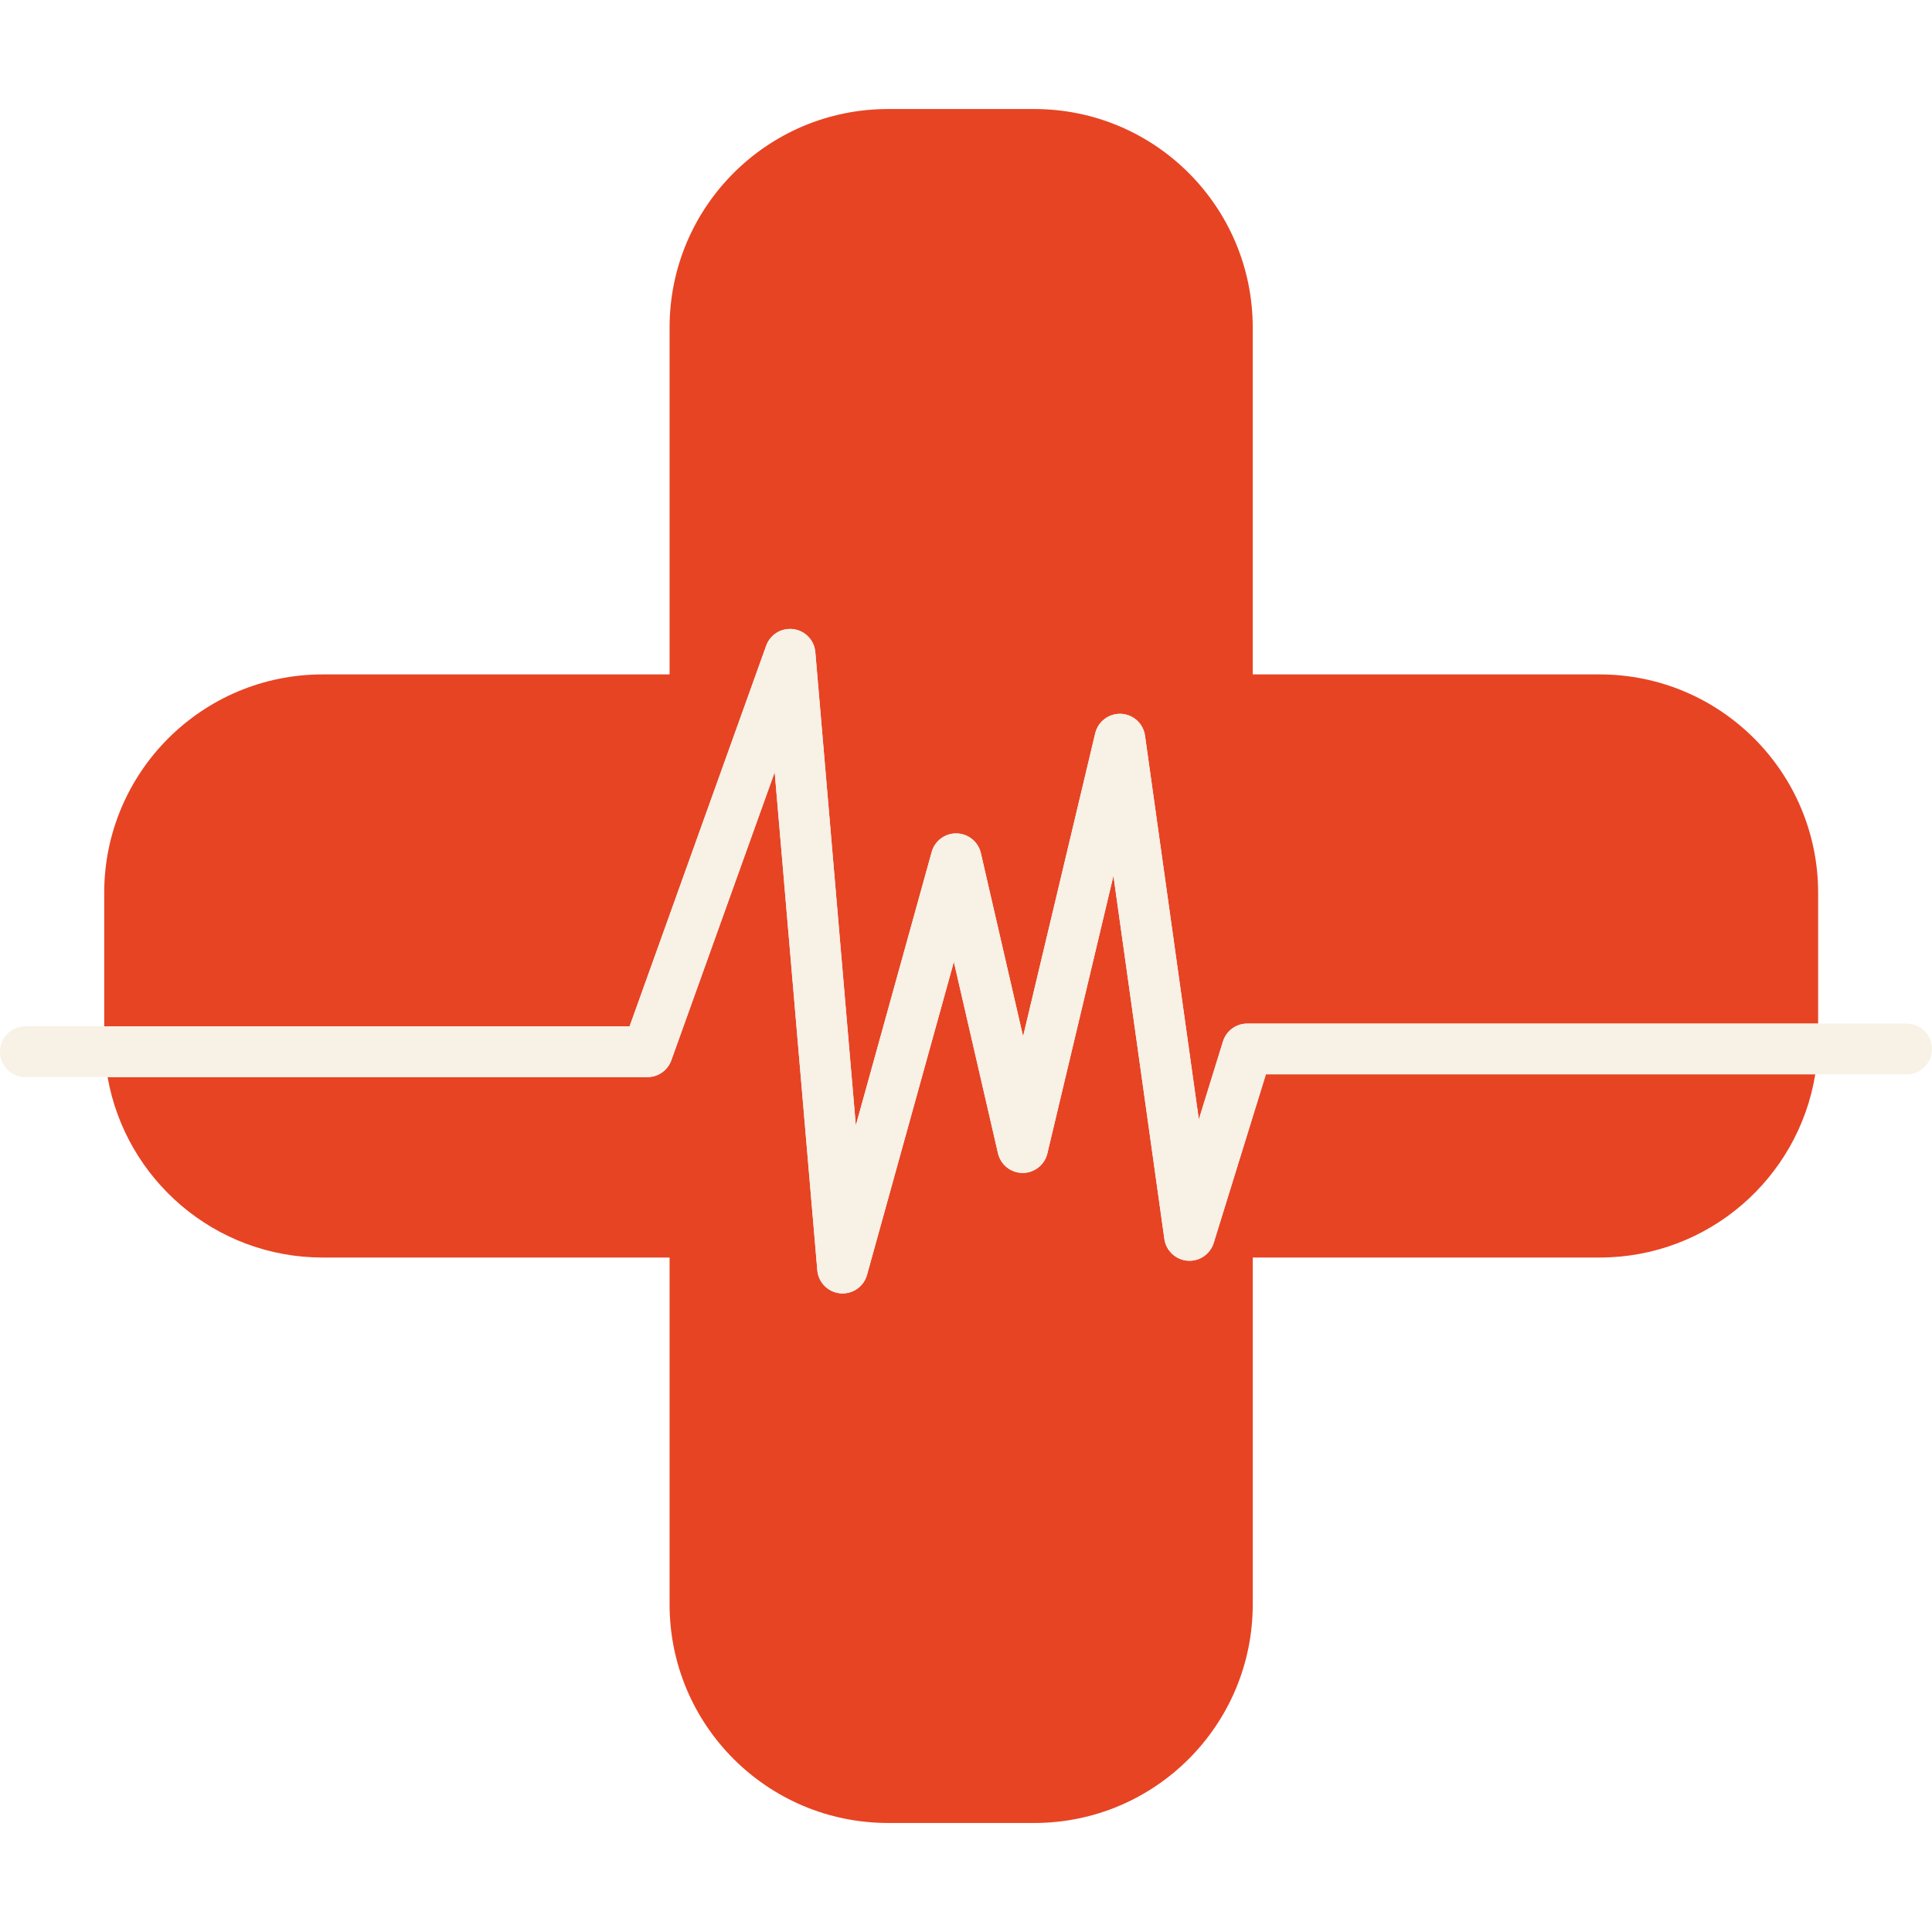
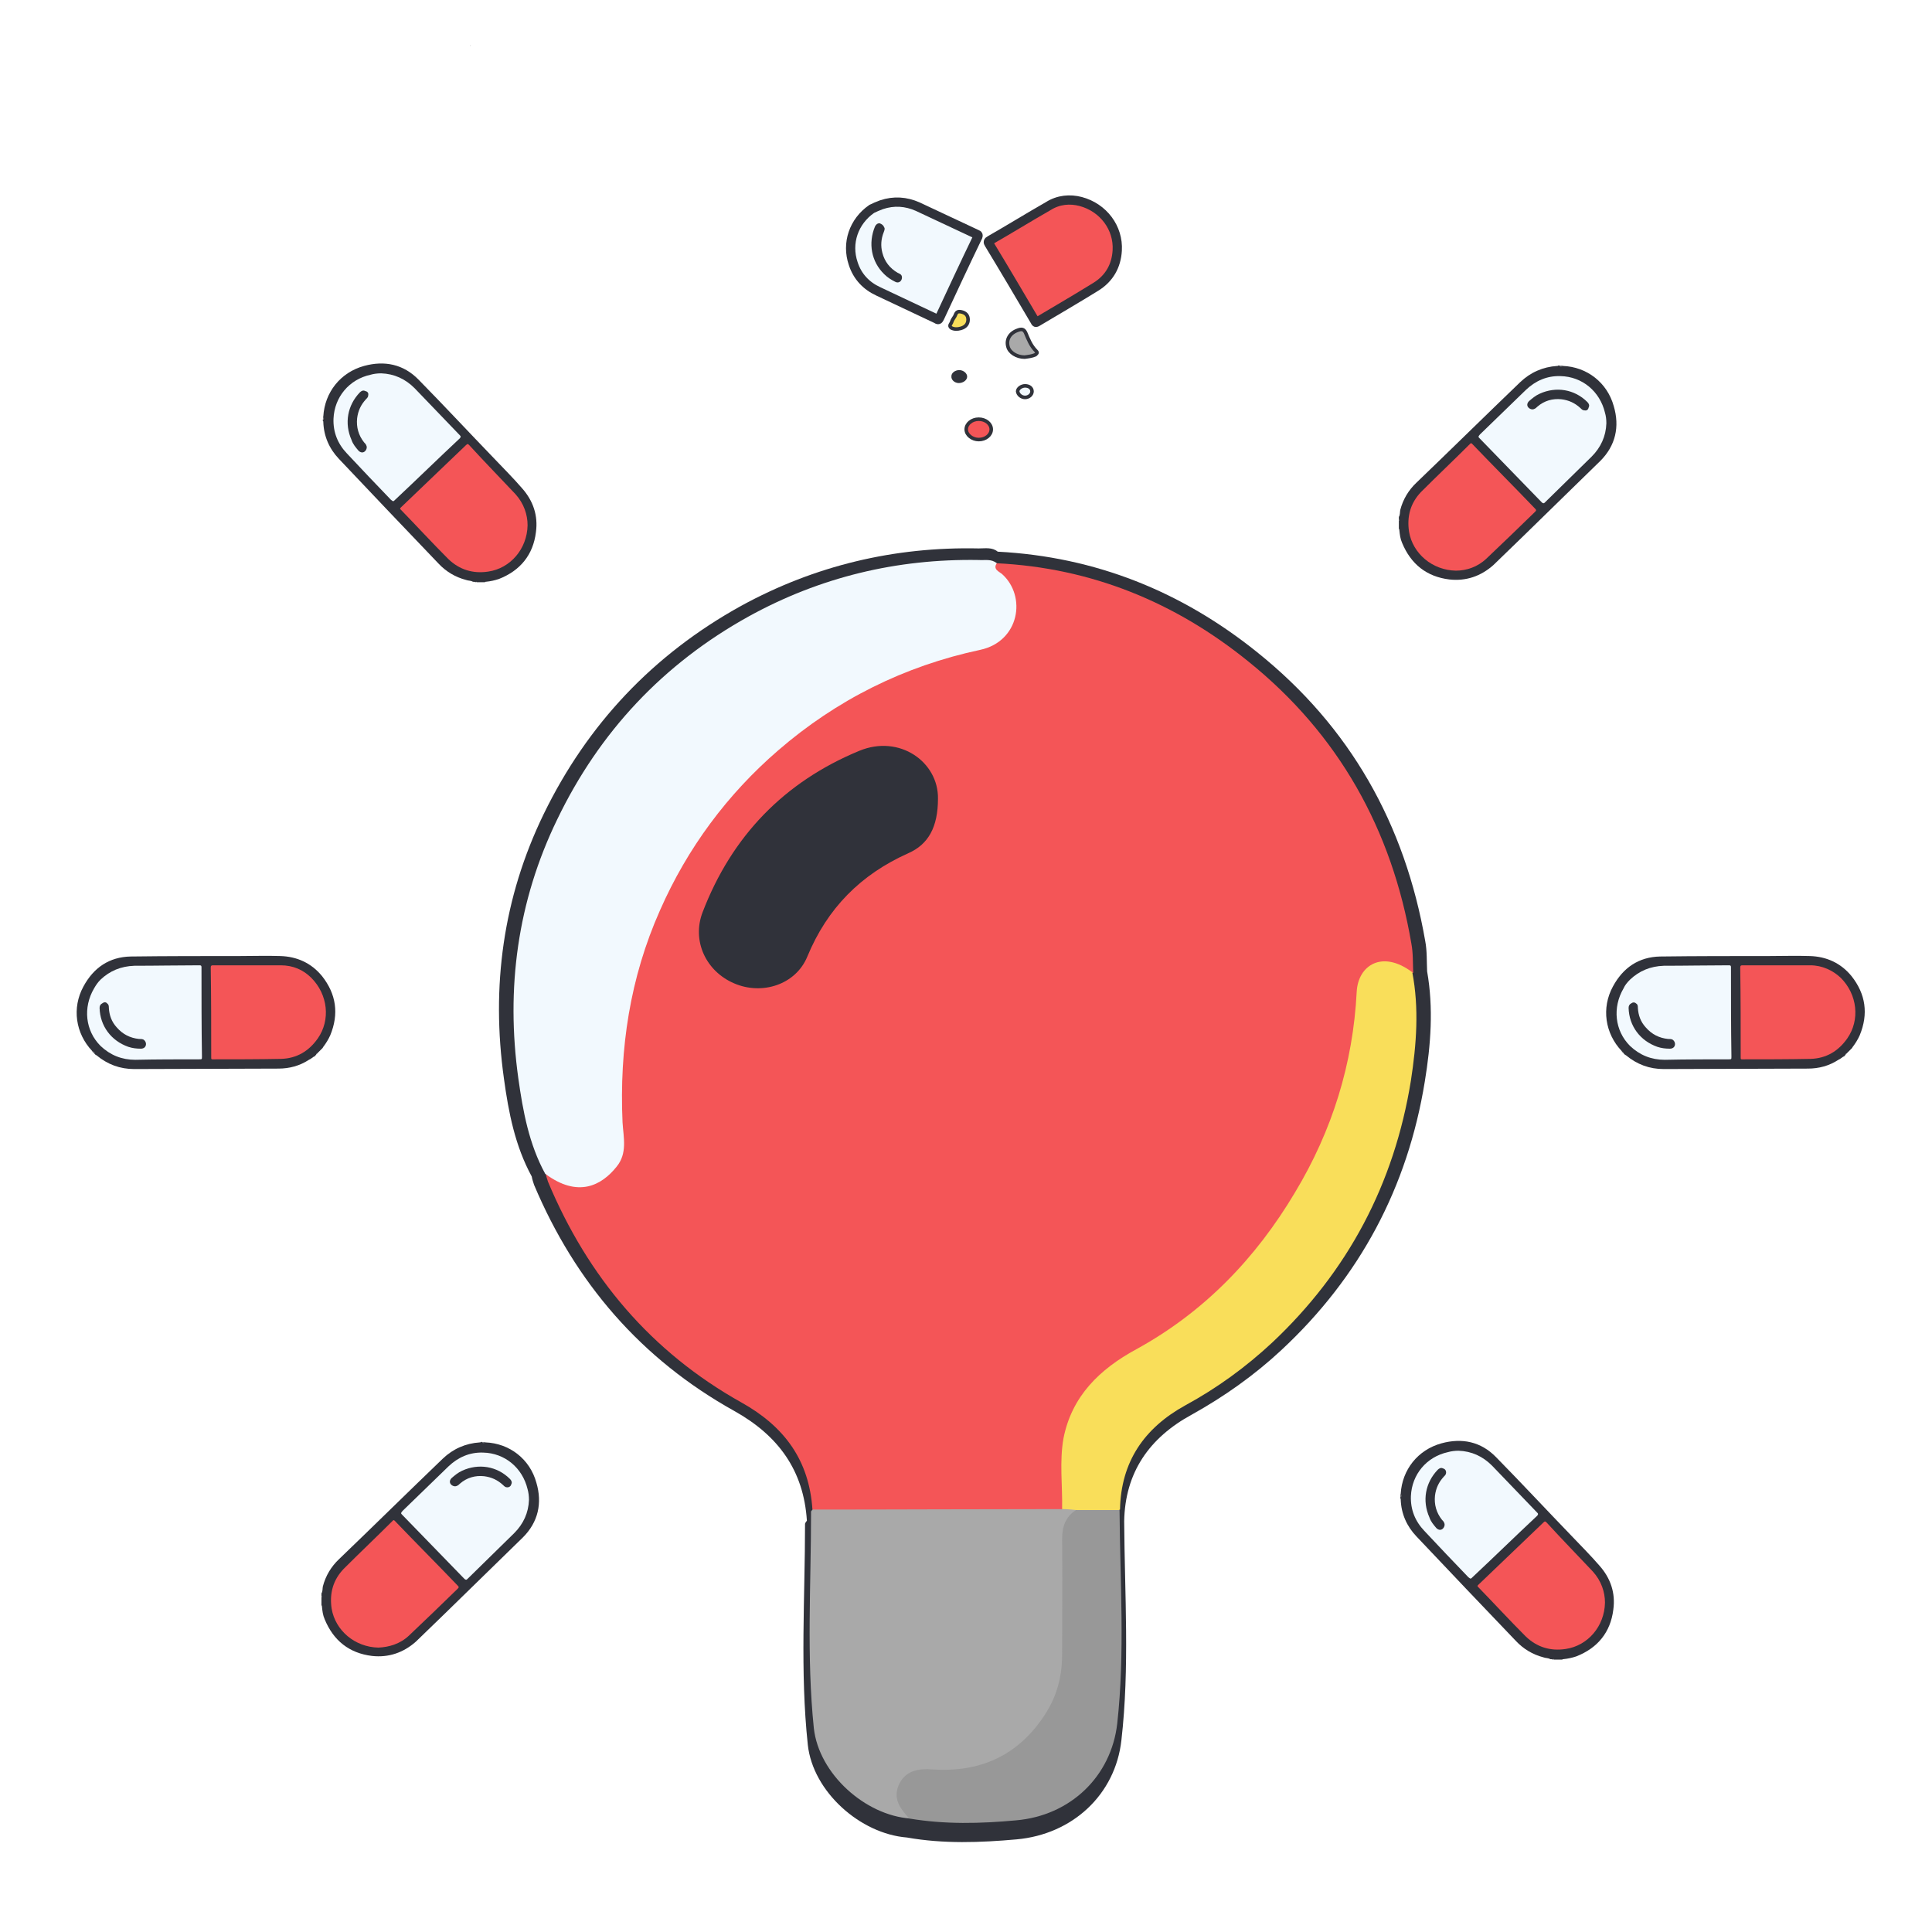
- <svg xmlns="http://www.w3.org/2000/svg" version="1.1" id="Capa_1" x="0px" y="0px" viewBox="0 0 417.074 417.074" style="enable-background:new 0 0 417.074 417.074;" xml:space="preserve">
+ <svg xmlns="http://www.w3.org/2000/svg" version="1.1" id="Capa_1" x="0px" y="0px" viewBox="0 0 417.1 417.1" style="enable-background:new 0 0 417.1 417.1;" xml:space="preserve">
+   <style type="text/css">
+ 	.st0{fill:#30323A;}
+ 	.st1{fill:#F45557;}
+ 	.st2{fill:#F2F9FE;}
+ 	.st3{fill:#A9A9A9;}
+ 	.st4{fill:#F9DE5A;}
+ 	.st5{fill:#989898;}
+ 	.st6{fill:#B9BABD;}
+ 	.st7{fill:#797A7F;}
+ 	.st8{fill:#F45557;stroke:#30323A;stroke-width:0.768;stroke-miterlimit:10;}
+ 	.st9{fill:#A9A9A9;stroke:#30323A;stroke-width:0.768;stroke-miterlimit:10;}
+ 	.st10{fill:#F9DE5A;stroke:#30323A;stroke-width:0.768;stroke-miterlimit:10;}
+ 	.st11{fill:#F2F9FE;stroke:#30323A;stroke-width:0.768;stroke-miterlimit:10;}
+ 	.st12{fill:#F45557;stroke:#30323A;stroke-width:2;stroke-miterlimit:10;}
+ 	.st13{fill:#F2F9FE;stroke:#30323A;stroke-width:2;stroke-miterlimit:10;}
+ </style>
  <g>
-     <g id="Guides_For_Artboard_20_">
- 	</g>
-     <g id="Artwork_19_">
- 	</g>
-     <g id="Layer_2_19_">
-       <g>
-         <path style="fill:#E74424;" d="M165.401,139.394c0.869-2.422,3.305-3.914,5.858-3.58c2.552,0.332,4.527,2.397,4.746,4.961     l8.747,102.192l16.379-59.038c0.67-2.414,2.882-4.072,5.396-4.009c2.503,0.055,4.65,1.803,5.213,4.243l9.121,39.569     l15.573-65.431c0.608-2.56,2.957-4.313,5.582-4.201c2.628,0.125,4.797,2.103,5.163,4.708l11.622,82.857l5.21-16.84     c0.71-2.292,2.83-3.854,5.229-3.854h123.254v-28.214c0-26.045-21.116-47.166-47.176-47.166h-74.883V70.706     c0-26.057-21.115-47.17-47.17-47.17H196.02h-4.298c-26.049,0-47.176,21.114-47.176,47.17v74.884H69.659     c-26.036,0-47.162,21.121-47.162,47.166v28.816h113.416L165.401,139.394z" />
-         <path style="fill:#E74424;" d="M262.013,268.313c-0.759,2.448-3.12,4.046-5.668,3.838c-2.556-0.208-4.626-2.157-4.981-4.697     l-10.997-78.4L226.1,248.999c-0.587,2.466-2.791,4.207-5.324,4.207c-0.006,0-0.013,0-0.02,0c-2.542-0.01-4.743-1.767-5.314-4.245     l-9.525-41.325l-18.748,67.576c-0.664,2.387-2.836,4.009-5.271,4.009c-0.169,0-0.339-0.008-0.51-0.022     c-2.639-0.246-4.722-2.344-4.947-4.984l-9.203-107.526l-22.319,62.207c-0.78,2.176-2.841,3.625-5.152,3.625H23.226     c3.89,22.131,23.2,38.951,46.435,38.951h74.887v74.886c0,26.057,21.127,47.18,47.176,47.18h4.298h27.245     c26.055,0,47.17-21.124,47.17-47.18v-74.886h74.883c23.467,0,42.916-17.125,46.556-39.553h-118.6L262.013,268.313z" />
-         <path style="fill:#F7F1E6;" d="M411.603,220.971h-19.108H269.241c-2.399,0-4.52,1.563-5.229,3.854l-5.21,16.84l-11.622-82.857     c-0.366-2.605-2.535-4.583-5.163-4.708c-2.625-0.112-4.974,1.641-5.582,4.201l-15.573,65.431l-9.121-39.569     c-0.563-2.44-2.71-4.188-5.213-4.243c-2.514-0.063-4.726,1.596-5.396,4.009l-16.379,59.038l-8.747-102.192     c-0.219-2.564-2.194-4.63-4.746-4.961c-2.554-0.334-4.989,1.158-5.858,3.58l-29.486,82.179H22.499H5.474     c-3.023,0-5.474,2.451-5.474,5.475c0,3.022,2.45,5.473,5.474,5.473h17.752h116.539c2.312,0,4.372-1.449,5.152-3.625     l22.319-62.207l9.203,107.526c0.226,2.64,2.309,4.738,4.947,4.984c0.171,0.014,0.341,0.022,0.51,0.022     c2.436,0,4.607-1.622,5.271-4.009l18.748-67.577l9.525,41.325c0.571,2.479,2.772,4.235,5.314,4.245c0.007,0,0.014,0,0.02,0     c2.533,0,4.737-1.74,5.324-4.207l14.267-59.944l10.997,78.4c0.355,2.54,2.426,4.49,4.981,4.697     c2.548,0.208,4.909-1.39,5.668-3.838l11.263-36.396h118.599h19.729c3.022,0,5.472-2.45,5.472-5.473     C417.075,223.421,414.626,220.971,411.603,220.971z" />
-       </g>
-     </g>
+     <path class="st0" d="M307.6,233.5c-3.7,22.8-14,42.2-31,58c-5.8,5.4-12.3,10-19.3,13.9c-9.2,5-14.4,12.5-14.6,23h0   c0.1,15.8,1.2,31.6-0.6,47.3c-1.3,11.7-10.5,20.3-22.6,21.4c-7.8,0.7-15.8,1-23.7-0.4c-10.1-0.8-20.3-9.9-21.4-20   c-1.7-15.9-0.6-31.8-0.6-47.7c0-0.2,0.2-0.4,0.4-0.7c-0.7-10.9-6.2-18.4-15.7-23.7c-20.1-11.2-34.3-27.7-43.2-48.8   c-0.2-0.6-0.4-1.2-0.5-1.8c-3.6-6.6-5-13.8-6-21.1c-2.8-19.9-0.2-39.1,8.6-57.2c9.4-19.3,23.6-34.4,42.6-44.9   c15.9-8.7,33.1-12.8,51.3-12.4c1.4,0,2.9-0.3,4.1,0.7c21.1,1.1,39.7,8.6,56,21.7c20.1,16.1,31.9,37.1,36.3,62.4   c0.4,2.1,0.3,4.3,0.4,6.5C309.5,217.6,308.9,225.6,307.6,233.5z" />
  </g>
  <g>
- </g>
+     <path class="st1" d="M215.2,121.6c20.4,1,38.5,8.4,54.3,21.2c19.5,15.7,31,36.3,35.2,60.9c0.4,2.1,0.3,4.2,0.4,6.3   c-0.9,0.5-1.7-0.1-2.5-0.4c-5.2-1.9-8.2,0-8.6,5.6c-0.6,8.5-2.3,16.7-5.1,24.8c-8,22.6-22.1,40.1-42.9,52.2   c-6,3.5-11.3,7.5-14.1,14.3c-2,4.8-1.4,9.8-1.6,14.7c-0.1,2,0.7,4.4-2,5.5c-1.5,0.4-3,0.4-4.4,0.4c-14.4,0-28.8,0-43.2,0   c-1.8,0-3.8,0.3-5.3-1.2c-0.7-10.6-6-17.9-15.3-23.1c-19.5-10.9-33.2-27.1-41.8-47.7c-0.2-0.6-0.4-1.2-0.5-1.8   c1.4-0.5,2.4,0.4,3.5,0.9c6.6,2.6,13-2,12.4-9c-2.6-32.8,8.2-60.6,32.4-82.9c11.9-11,26.2-18.1,41.8-22.3c1.4-0.4,2.9-0.7,4.3-1.2   c6-2,7.9-8,4.2-13.2c-0.8-1.1-2-2-2.2-3.4C214.2,121.6,214.6,121.4,215.2,121.6z" />
+     <path class="st2" d="M215.2,121.6c-0.9,1.3,0.5,1.8,1.1,2.3c5.4,4.8,3.8,14.6-4.7,16.4c-16.4,3.5-31,10.8-43.6,21.7   c-11,9.5-19.6,21.1-25.5,34.5c-6.5,14.6-8.8,29.9-8.1,45.8c0.2,3.3,1.1,6.7-1.3,9.6c-3.2,4-8.3,6.8-15.4,1.5   c-3.5-6.4-4.8-13.5-5.8-20.6c-2.7-19.4-0.2-38.2,8.4-55.9c9.1-18.9,22.9-33.6,41.3-43.8c15.4-8.5,32-12.5,49.7-12.2   C212.6,121,214,120.6,215.2,121.6z" />
+     <path class="st3" d="M175.4,325.9c18,0,36-0.1,54-0.1c1-0.7,2-0.7,3,0c-3.6,8.2-1.5,16.8-1.9,25.3c-0.3,5.5,0.1,10.9-2.1,16.1   c-3.9,9.4-13.1,15.8-23.2,15.9c-1.6,0-3.2-0.1-4.8,0.1c-4.8,0.5-6.2,2.9-4.3,7.3c0.3,0.7,0.8,1.3,0.4,2.1   c-9.7-0.7-19.7-9.6-20.8-19.5c-1.6-15.5-0.6-31-0.6-46.6C175,326.3,175.3,326.1,175.4,325.9z" />
+     <path class="st4" d="M232.3,326c-1-0.1-2-0.2-3-0.2c0.1-5.1-0.6-10.3,0.3-15.3c1.8-9.1,7.8-14.9,15.7-19.2   c14.6-8,25.8-19.6,34.3-33.9c8-13.3,12.5-27.7,13.3-43.3c0.3-5.7,5.5-9.1,12-4.2c1.5,7.8,0.9,15.6-0.3,23.4   c-3.6,22.3-13.6,41.2-30,56.6c-5.7,5.3-11.9,9.8-18.7,13.5c-8.9,4.9-13.9,12.2-14.1,22.5C238.6,327.6,235.5,327.6,232.3,326z" />
+     <path class="st5" d="M232.3,326c3.1,0,6.3,0,9.4,0c0.1,15.4,1.2,30.8-0.5,46.1c-1.3,11.4-10.1,19.9-21.9,20.9   c-7.6,0.7-15.3,0.9-23-0.4c-2-2.2-3.7-4.4-2.1-7.6c1.5-2.9,4.4-3.2,7.1-3c10.3,0.7,18.5-3,24.2-11.7c2.6-3.9,3.8-8.3,3.8-13   c0-8.3,0.1-16.7,0-25C229.3,329.6,230,327.5,232.3,326z" />
+     <path class="st0" d="M202.5,172.4c0,6.2-2.1,9.9-6.4,11.8c-10.3,4.6-17.5,11.9-21.8,22.3c-2.5,6.1-9.8,8.4-15.8,5.8   c-6.1-2.6-9.2-9.2-6.8-15.4c6.3-16.4,17.6-28.1,33.8-34.8C194.2,158.5,202.6,164.5,202.5,172.4z" />
+   </g>
  <g>
- </g>
+     <path class="st0" d="M302,111.6c0.3-0.5,0.2-1,0.3-1.5c0.6-2.3,1.8-4.3,3.5-5.9c7.5-7.2,14.9-14.5,22.4-21.7c2.2-2.1,4.9-3.3,8-3.5   c0.1,0,0.2,0,0.2-0.1c0.1,0,0.2,0,0.3,0c0.2,0.1,0.5,0,0.7,0.1c5.2,0.2,9.6,3.6,11,8.7c1.3,4.4,0.4,8.5-2.9,11.8   c-5.6,5.5-11.2,10.9-16.8,16.4c-2.1,2-4.2,4.1-6.3,6.1c-2.7,2.4-5.9,3.5-9.5,3.1c-4.9-0.6-8.3-3.3-10.2-7.9   c-0.4-0.9-0.5-1.8-0.6-2.8c0-0.1,0-0.2-0.1-0.2c0-0.6,0-1.2,0-1.8c0.1-0.1,0.1-0.1,0-0.2C302,112,302,111.8,302,111.6z" />
+     <path class="st6" d="M337.3,79.1c-0.2,0-0.5,0.1-0.7-0.1C336.9,79,337.1,79,337.3,79.1C337.3,79,337.3,79,337.3,79.1z" />
+     <path class="st7" d="M302,112.1c0.1,0.1,0.1,0.1,0,0.2C302,112.3,302,112.2,302,112.1z" />
+     <path class="st1" d="M314.3,123.2c-5.1-0.1-9.3-3.7-10.1-8.4c-0.5-3.3,0.3-6.2,2.6-8.6c3.5-3.5,7.1-6.9,10.6-10.4   c0.1-0.1,0.2-0.2,0.4,0c4.5,4.7,9.1,9.3,13.6,14c0.3,0.3,0.3,0.4,0,0.7c-3.5,3.4-7,6.8-10.5,10.1   C319,122.4,316.6,123.2,314.3,123.2z" />
+     <path class="st2" d="M346.8,91.4c-0.1,2.8-1.2,5.2-3.2,7.2c-3.4,3.3-6.7,6.6-10.1,9.9c-0.2,0.2-0.3,0.2-0.6,0   c-4.5-4.6-8.9-9.2-13.4-13.8c-0.4-0.4-0.4-0.4,0-0.9c3.3-3.2,6.6-6.4,9.9-9.6c2.1-2,4.6-3.1,7.5-3c4.7,0.1,8.5,3.3,9.6,7.9   C346.7,89.8,346.8,90.5,346.8,91.4z" />
+     <path class="st0" d="M342.1,88.6c-0.4,0-0.6-0.2-0.9-0.5c-1.2-1.1-2.5-1.7-4.1-1.9c-1.9-0.2-3.7,0.3-5.2,1.6   c-0.2,0.2-0.4,0.4-0.7,0.5c-0.4,0.2-1,0-1.3-0.4c-0.3-0.4-0.2-0.9,0.2-1.3c0.7-0.6,1.4-1.2,2.3-1.6c3.5-1.6,7.5-1,10.3,1.8   c0.3,0.3,0.5,0.7,0.3,1.1C342.9,88.4,342.6,88.7,342.1,88.6z" />
+   </g>
  <g>
- </g>
+     <path class="st0" d="M102.1,125.6c-0.5-0.3-1-0.2-1.5-0.4c-2.3-0.6-4.3-1.8-5.9-3.5c-7.2-7.5-14.3-15-21.5-22.6   c-2.1-2.2-3.3-4.9-3.4-8c0-0.1,0-0.2-0.1-0.2c0-0.1,0-0.2,0-0.3c0.1-0.2,0-0.5,0.1-0.7c0.3-5.2,3.7-9.5,8.8-10.9   c4.4-1.2,8.5-0.4,11.8,3c5.5,5.6,10.8,11.3,16.3,17c2,2.1,4.1,4.2,6,6.4c2.4,2.7,3.5,5.9,3,9.5c-0.6,4.9-3.4,8.3-8,10.1   c-0.9,0.3-1.8,0.5-2.8,0.6c-0.1,0-0.2,0-0.2,0.1c-0.6,0-1.2,0-1.8,0c-0.1-0.1-0.1-0.1-0.2,0C102.5,125.6,102.3,125.6,102.1,125.6z" />
+     <path class="st6" d="M69.9,90c0,0.2,0.1,0.5-0.1,0.7C69.8,90.5,69.8,90.2,69.9,90C69.9,90,69.9,90,69.9,90z" />
+     <path class="st7" d="M102.7,125.6c0.1-0.1,0.1-0.1,0.2,0C102.8,125.6,102.7,125.6,102.7,125.6z" />
+     <path class="st1" d="M113.9,113.4c-0.1,5.1-3.7,9.3-8.5,10c-3.3,0.5-6.2-0.4-8.6-2.7c-3.5-3.5-6.8-7.1-10.3-10.7   c-0.1-0.1-0.2-0.2,0-0.4c4.7-4.5,9.4-9,14.1-13.5c0.3-0.3,0.4-0.3,0.7,0c3.3,3.6,6.7,7.1,10,10.6   C113.1,108.7,113.9,111.1,113.9,113.4z" />
+     <path class="st2" d="M82.3,80.6c2.8,0.1,5.2,1.2,7.2,3.2c3.3,3.4,6.5,6.8,9.8,10.2c0.2,0.2,0.2,0.3,0,0.6c-4.7,4.4-9.3,8.9-14,13.3   c-0.4,0.4-0.4,0.4-0.9,0c-3.2-3.3-6.4-6.7-9.5-10c-2-2.1-3-4.6-2.9-7.5c0.2-4.7,3.4-8.5,8-9.5C80.7,80.7,81.5,80.6,82.3,80.6z" />
+     <path class="st0" d="M79.5,85.3c0,0.4-0.2,0.6-0.5,0.9c-1.1,1.2-1.7,2.5-1.9,4.1c-0.2,1.9,0.3,3.7,1.5,5.2c0.2,0.2,0.4,0.4,0.5,0.7   c0.2,0.4,0,1-0.4,1.3c-0.4,0.3-0.9,0.2-1.3-0.2c-0.6-0.7-1.2-1.4-1.5-2.3c-1.6-3.6-0.9-7.5,1.8-10.3c0.3-0.3,0.7-0.5,1.1-0.3   C79.3,84.5,79.6,84.8,79.5,85.3z" />
+   </g>
  <g>
- </g>
+     <path class="st0" d="M334.7,358.2c-0.5-0.3-1-0.2-1.5-0.4c-2.3-0.6-4.3-1.8-5.9-3.5c-7.2-7.5-14.3-15-21.5-22.6   c-2.1-2.2-3.3-4.9-3.4-8c0-0.1,0-0.2-0.1-0.2c0-0.1,0-0.2,0-0.3c0.1-0.2,0-0.5,0.1-0.7c0.3-5.2,3.7-9.5,8.8-10.9   c4.4-1.2,8.5-0.4,11.8,3c5.5,5.6,10.8,11.3,16.3,17c2,2.1,4.1,4.2,6,6.4c2.4,2.7,3.5,5.9,3,9.5c-0.6,4.9-3.4,8.3-8,10.1   c-0.9,0.3-1.8,0.5-2.8,0.6c-0.1,0-0.2,0-0.2,0.1c-0.6,0-1.2,0-1.8,0c-0.1-0.1-0.1-0.1-0.2,0C335.1,358.2,334.9,358.2,334.7,358.2z" />
+     <path class="st6" d="M302.5,322.6c0,0.2,0.1,0.5-0.1,0.7C302.4,323.1,302.5,322.8,302.5,322.6C302.5,322.6,302.5,322.6,302.5,322.6   z" />
+     <path class="st7" d="M335.3,358.2c0.1-0.1,0.1-0.1,0.2,0C335.4,358.2,335.4,358.2,335.3,358.2z" />
+     <path class="st1" d="M346.5,346c-0.1,5.1-3.7,9.3-8.5,10c-3.3,0.5-6.2-0.4-8.6-2.7c-3.5-3.5-6.8-7.1-10.3-10.7   c-0.1-0.1-0.2-0.2,0-0.4c4.7-4.5,9.4-9,14.1-13.5c0.3-0.3,0.4-0.3,0.7,0c3.3,3.6,6.7,7.1,10,10.6   C345.7,341.3,346.5,343.7,346.5,346z" />
+     <path class="st2" d="M314.9,313.2c2.8,0.1,5.2,1.2,7.2,3.2c3.3,3.4,6.5,6.8,9.8,10.2c0.2,0.2,0.2,0.3,0,0.6   c-4.7,4.4-9.3,8.9-14,13.3c-0.4,0.4-0.4,0.4-0.9,0c-3.2-3.3-6.4-6.7-9.5-10c-2-2.1-3-4.6-2.9-7.5c0.2-4.7,3.4-8.5,8-9.5   C313.3,313.3,314.1,313.2,314.9,313.2z" />
+     <path class="st0" d="M312.2,317.9c0,0.4-0.2,0.6-0.5,0.9c-1.1,1.2-1.7,2.5-1.9,4.1c-0.2,1.9,0.3,3.7,1.5,5.2   c0.2,0.2,0.4,0.4,0.5,0.7c0.2,0.4,0,1-0.4,1.3c-0.4,0.3-0.9,0.2-1.3-0.2c-0.6-0.7-1.2-1.4-1.5-2.3c-1.6-3.6-0.9-7.5,1.8-10.3   c0.3-0.3,0.7-0.5,1.1-0.3C311.9,317.1,312.2,317.4,312.2,317.9z" />
+   </g>
  <g>
- </g>
+     <path class="st0" d="M69.4,344c0.3-0.5,0.2-1,0.3-1.5c0.6-2.3,1.8-4.3,3.5-5.9c7.5-7.2,14.9-14.5,22.4-21.7c2.2-2.1,4.9-3.3,8-3.5   c0.1,0,0.2,0,0.2-0.1c0.1,0,0.2,0,0.3,0c0.2,0.1,0.5,0,0.7,0.1c5.2,0.2,9.6,3.6,11,8.7c1.3,4.4,0.4,8.5-2.9,11.8   c-5.6,5.5-11.2,10.9-16.8,16.4c-2.1,2-4.2,4.1-6.3,6.1c-2.7,2.4-5.9,3.5-9.5,3.1c-4.9-0.6-8.3-3.3-10.2-7.9   c-0.4-0.9-0.5-1.8-0.6-2.8c0-0.1,0-0.2-0.1-0.2c0-0.6,0-1.2,0-1.8c0.1-0.1,0.1-0.1,0-0.2C69.4,344.4,69.4,344.2,69.4,344z" />
+     <path class="st6" d="M104.7,311.5c-0.2,0-0.5,0.1-0.7-0.1C104.2,311.4,104.5,311.4,104.7,311.5   C104.7,311.4,104.7,311.5,104.7,311.5z" />
+     <path class="st7" d="M69.4,344.6c0.1,0.1,0.1,0.1,0,0.2C69.4,344.7,69.4,344.6,69.4,344.6z" />
+     <path class="st1" d="M81.7,355.7c-5.1-0.1-9.3-3.7-10.1-8.4c-0.5-3.3,0.3-6.2,2.6-8.6c3.5-3.5,7.1-6.9,10.6-10.4   c0.1-0.1,0.2-0.2,0.4,0c4.5,4.7,9.1,9.3,13.6,14c0.3,0.3,0.3,0.4,0,0.7c-3.5,3.4-7,6.8-10.5,10.1C86.4,354.9,84,355.6,81.7,355.7z" />
+     <path class="st2" d="M114.2,323.8c-0.1,2.8-1.2,5.2-3.2,7.2c-3.4,3.3-6.7,6.6-10.1,9.9c-0.2,0.2-0.3,0.2-0.6,0   c-4.5-4.6-8.9-9.2-13.4-13.8c-0.4-0.4-0.4-0.4,0-0.9c3.3-3.2,6.6-6.4,9.9-9.6c2.1-2,4.6-3.1,7.5-3c4.7,0.1,8.5,3.3,9.6,7.9   C114.1,322.2,114.2,323,114.2,323.8z" />
+     <path class="st0" d="M109.5,321.1c-0.4,0-0.6-0.2-0.9-0.5c-1.2-1.1-2.5-1.7-4.1-1.9c-1.9-0.2-3.7,0.3-5.2,1.6   c-0.2,0.2-0.4,0.4-0.7,0.5c-0.4,0.2-1,0-1.3-0.4c-0.3-0.4-0.2-0.9,0.2-1.3c0.7-0.6,1.4-1.2,2.3-1.6c3.5-1.6,7.5-1,10.3,1.8   c0.3,0.3,0.5,0.7,0.3,1.1C110.3,320.8,110,321.1,109.5,321.1z" />
+   </g>
  <g>
- </g>
+     <path class="st0" d="M398.2,228c-0.5,0.2-0.8,0.6-1.3,0.8c-2,1.3-4.2,1.9-6.6,1.9c-10.4,0-20.8,0.1-31.1,0.1c-3.1,0-5.8-1-8.2-3   c-0.1,0-0.1-0.1-0.2-0.1c-0.1-0.1-0.1-0.1-0.2-0.2c-0.1-0.2-0.4-0.3-0.5-0.6c-3.6-3.8-4.4-9.3-1.9-13.9c2.2-4.1,5.6-6.4,10.2-6.5   c7.8-0.1,15.7-0.1,23.5-0.1c2.9,0,5.9-0.1,8.8,0c3.6,0.1,6.7,1.5,9,4.3c3.1,3.9,3.7,8.2,1.8,12.8c-0.4,0.9-0.9,1.7-1.5,2.5   c-0.1,0.1-0.1,0.1-0.1,0.2c-0.4,0.4-0.9,0.9-1.3,1.3c-0.1,0-0.1,0-0.1,0.1C398.4,227.7,398.3,227.9,398.2,228z" />
+     <path class="st6" d="M350.1,226.9c0.2,0.2,0.4,0.3,0.5,0.6C350.4,227.3,350.3,227.2,350.1,226.9C350.1,227,350.1,226.9,350.1,226.9   z" />
+     <path class="st7" d="M398.5,227.6c0-0.1,0-0.2,0.1-0.1C398.6,227.5,398.6,227.6,398.5,227.6z" />
+     <path class="st1" d="M397.4,211.1c3.6,3.6,4.2,9.1,1.4,13.1c-1.9,2.7-4.5,4.3-7.9,4.4c-4.9,0.1-9.9,0.1-14.8,0.1   c-0.2,0-0.3,0-0.3-0.3c0-6.5,0-13-0.1-19.5c0-0.4,0.1-0.5,0.5-0.5c4.9,0,9.7,0,14.6,0C393.4,208.4,395.7,209.5,397.4,211.1z" />
+     <path class="st2" d="M351.9,211.5c2-1.9,4.4-2.9,7.3-3c4.7,0,9.4-0.1,14.1-0.1c0.3,0,0.4,0.1,0.4,0.4c0,6.4,0,12.9,0.1,19.3   c0,0.6,0,0.6-0.6,0.6c-4.6,0-9.2,0-13.8,0.1c-2.9,0-5.4-1-7.5-3c-3.3-3.3-3.8-8.3-1.4-12.4C350.8,212.7,351.3,212.1,351.9,211.5z" />
+     <path class="st0" d="M353.3,216.7c0.3,0.2,0.3,0.6,0.3,0.9c0.1,1.6,0.6,3,1.7,4.2c1.3,1.5,2.9,2.3,4.8,2.5c0.3,0,0.6,0,0.9,0.1   c0.4,0.2,0.7,0.7,0.6,1.2c-0.1,0.5-0.5,0.8-1.1,0.8c-0.9,0-1.8-0.1-2.7-0.4c-3.7-1.3-6.1-4.5-6.2-8.4c0-0.5,0.2-0.8,0.6-1   C352.6,216.3,353,216.4,353.3,216.7z" />
+   </g>
  <g>
- </g>
+     <path class="st0" d="M68,228c-0.5,0.2-0.8,0.6-1.3,0.8c-2,1.3-4.2,1.9-6.6,1.9c-10.4,0-20.8,0.1-31.1,0.1c-3.1,0-5.8-1-8.2-3   c-0.1,0-0.1-0.1-0.2-0.1c-0.1-0.1-0.1-0.1-0.2-0.2c-0.1-0.2-0.4-0.3-0.5-0.6c-3.6-3.8-4.4-9.3-1.9-13.9c2.2-4.1,5.6-6.4,10.2-6.5   c7.8-0.1,15.7-0.1,23.5-0.1c2.9,0,5.9-0.1,8.8,0c3.6,0.1,6.7,1.5,9,4.3c3.1,3.9,3.7,8.2,1.8,12.8c-0.4,0.9-0.9,1.7-1.5,2.5   c-0.1,0.1-0.1,0.1-0.1,0.2c-0.4,0.4-0.9,0.9-1.3,1.3c-0.1,0-0.1,0-0.1,0.1C68.3,227.7,68.1,227.8,68,228z" />
+     <path class="st6" d="M20,226.9c0.2,0.2,0.4,0.3,0.5,0.6C20.3,227.3,20.1,227.1,20,226.9C20,226.9,20,226.9,20,226.9z" />
+     <path class="st7" d="M68.4,227.6c0-0.1,0-0.2,0.1-0.1C68.5,227.5,68.4,227.5,68.4,227.6z" />
+     <path class="st1" d="M67.2,211.1c3.6,3.6,4.2,9.1,1.4,13.1c-1.9,2.7-4.5,4.3-7.9,4.4c-4.9,0.1-9.9,0.1-14.8,0.1   c-0.2,0-0.3,0-0.3-0.3c0-6.5,0-13-0.1-19.5c0-0.4,0.1-0.5,0.5-0.5c4.9,0,9.7,0,14.6,0C63.3,208.4,65.5,209.4,67.2,211.1z" />
+     <path class="st2" d="M21.7,211.5c2-1.9,4.4-2.9,7.3-3c4.7,0,9.4-0.1,14.1-0.1c0.3,0,0.4,0.1,0.4,0.4c0,6.4,0,12.9,0.1,19.3   c0,0.6,0,0.6-0.6,0.6c-4.6,0-9.2,0-13.8,0.1c-2.9,0-5.4-1-7.5-3c-3.3-3.3-3.8-8.3-1.4-12.4C20.7,212.7,21.1,212.1,21.7,211.5z" />
+     <path class="st0" d="M23.2,216.7c0.3,0.2,0.3,0.6,0.3,0.9c0.1,1.6,0.6,3,1.7,4.2c1.3,1.5,2.9,2.3,4.8,2.5c0.3,0,0.6,0,0.9,0.1   c0.4,0.2,0.7,0.7,0.6,1.2c-0.1,0.5-0.5,0.8-1.1,0.8c-0.9,0-1.8-0.1-2.7-0.4c-3.7-1.3-6.1-4.5-6.2-8.4c0-0.5,0.2-0.8,0.6-1   C22.5,216.3,22.9,216.3,23.2,216.7z" />
+   </g>
+   <path class="st7" d="M101.5,9.8c0.1,0,0.2,0,0.1,0.1C101.5,9.9,101.5,9.8,101.5,9.8z" />
+   <path class="st8" d="M211.3,90.5c1.5,0,2.7,1,2.7,2.2c0,1.2-1.2,2.2-2.7,2.2c-1.4,0-2.7-1-2.7-2.2C208.6,91.5,209.8,90.5,211.3,90.5  z" />
+   <path class="st9" d="M221.2,77.1c-1.7,0-3.3-1-3.6-2.3c-0.4-1.5,0.4-2.9,2.1-3.5c0.8-0.3,1.3-0.3,1.7,0.5c0.6,1.4,1.1,2.8,2.3,4  c0.4,0.4,0.1,0.5-0.2,0.8C222.8,76.9,222,77,221.2,77.1z" />
+   <path class="st10" d="M209,69c0,0.9-0.5,1.6-1.6,1.9c-0.7,0.2-1.4,0.2-2-0.1c-0.7-0.5,0-0.9,0.1-1.4c0.1-0.3,0.3-0.6,0.5-0.9  c0.4-0.5,0.3-1.4,1.4-1.2C208.5,67.5,209,68.1,209,69z" />
+   <path class="st0" d="M207.1,79.9c0.9,0,1.7,0.7,1.7,1.4c0,0.8-0.9,1.4-1.8,1.4c-0.9,0-1.7-0.7-1.6-1.5  C205.4,80.5,206.2,79.9,207.1,79.9z" />
+   <path class="st11" d="M221.3,83.3c0.9,0,1.5,0.5,1.5,1.2c0,0.7-0.7,1.3-1.5,1.3c-0.8,0-1.5-0.6-1.6-1.3  C219.7,83.9,220.5,83.3,221.3,83.3z" />
+   <path class="st12" d="M233.3,43.5c4.9,1.3,8.2,5.7,7.9,10.6c-0.2,3.3-1.7,6-4.6,7.8c-4.2,2.6-8.5,5.1-12.7,7.6  c-0.2,0.1-0.3,0.2-0.4-0.1c-3.3-5.6-6.6-11.2-10-16.8c-0.2-0.3-0.2-0.5,0.2-0.7c4.2-2.4,8.4-5,12.6-7.4  C228.5,43.1,231,42.9,233.3,43.5z" />
  <g>
- </g>
-   <g>
- </g>
-   <g>
- </g>
-   <g>
- </g>
-   <g>
- </g>
-   <g>
- </g>
-   <g>
- </g>
-   <g>
- </g>
+     <path class="st13" d="M190.3,44.2c2.7-0.9,5.3-0.7,7.8,0.4c4.3,2,8.5,4,12.8,6c0.3,0.1,0.3,0.2,0.2,0.5c-2.8,5.8-5.5,11.6-8.2,17.4   c-0.3,0.6-0.3,0.6-0.8,0.3c-4.2-2-8.3-3.9-12.5-5.9c-2.6-1.2-4.5-3.2-5.4-6c-1.5-4.4,0.1-9.1,4-11.8   C188.8,44.8,189.5,44.5,190.3,44.2z" />
+     <path class="st0" d="M190.9,49.1c0.2,0.3,0,0.7-0.1,1c-0.6,1.5-0.7,3-0.3,4.5c0.5,1.9,1.6,3.3,3.3,4.3c0.2,0.1,0.5,0.2,0.7,0.4   c0.3,0.3,0.3,0.9,0,1.3c-0.3,0.4-0.8,0.5-1.3,0.2c-0.8-0.4-1.6-0.9-2.3-1.6c-2.8-2.7-3.5-6.7-2-10.3c0.2-0.4,0.5-0.7,1-0.7   C190.4,48.4,190.7,48.6,190.9,49.1z" />
+   </g>
</svg>
